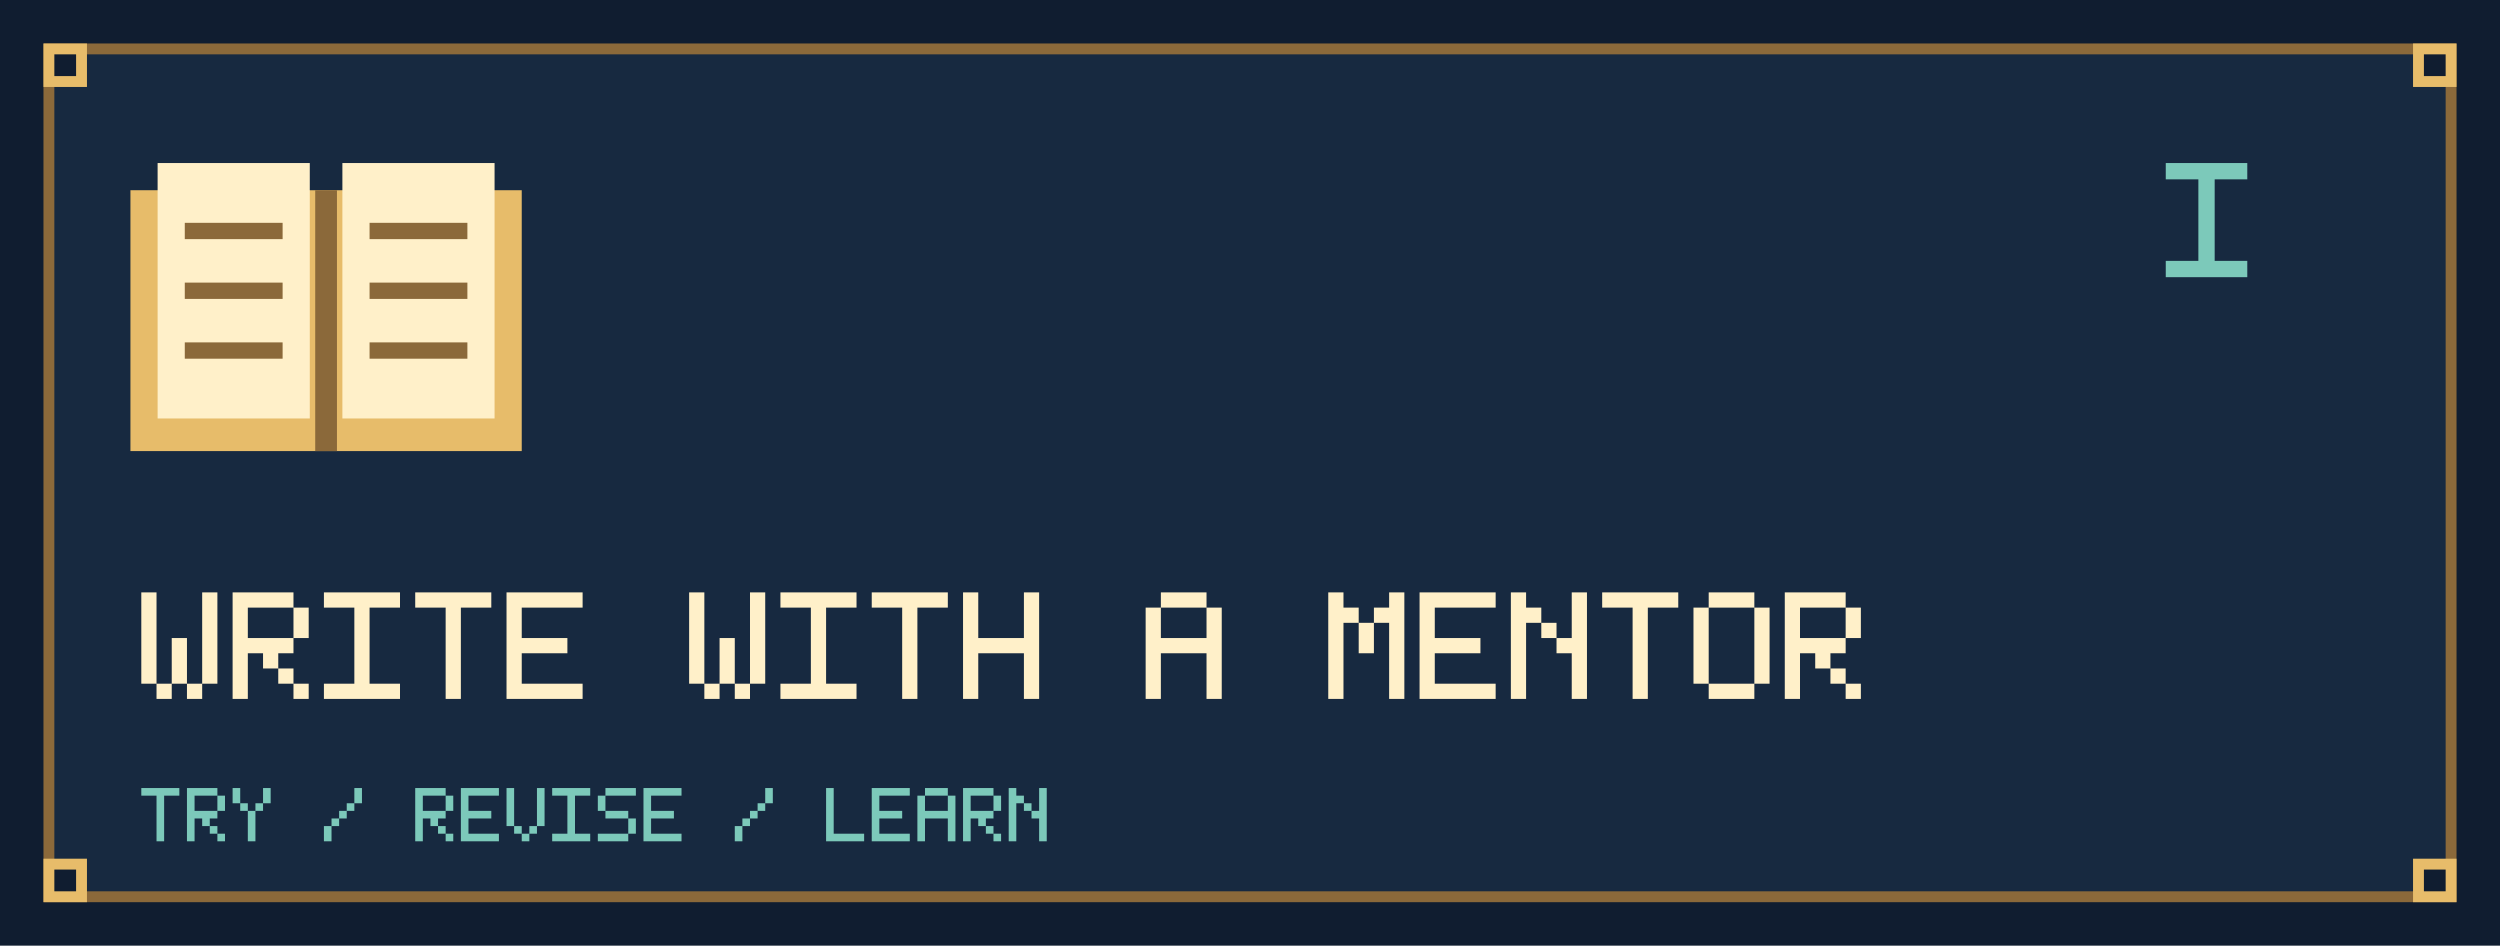
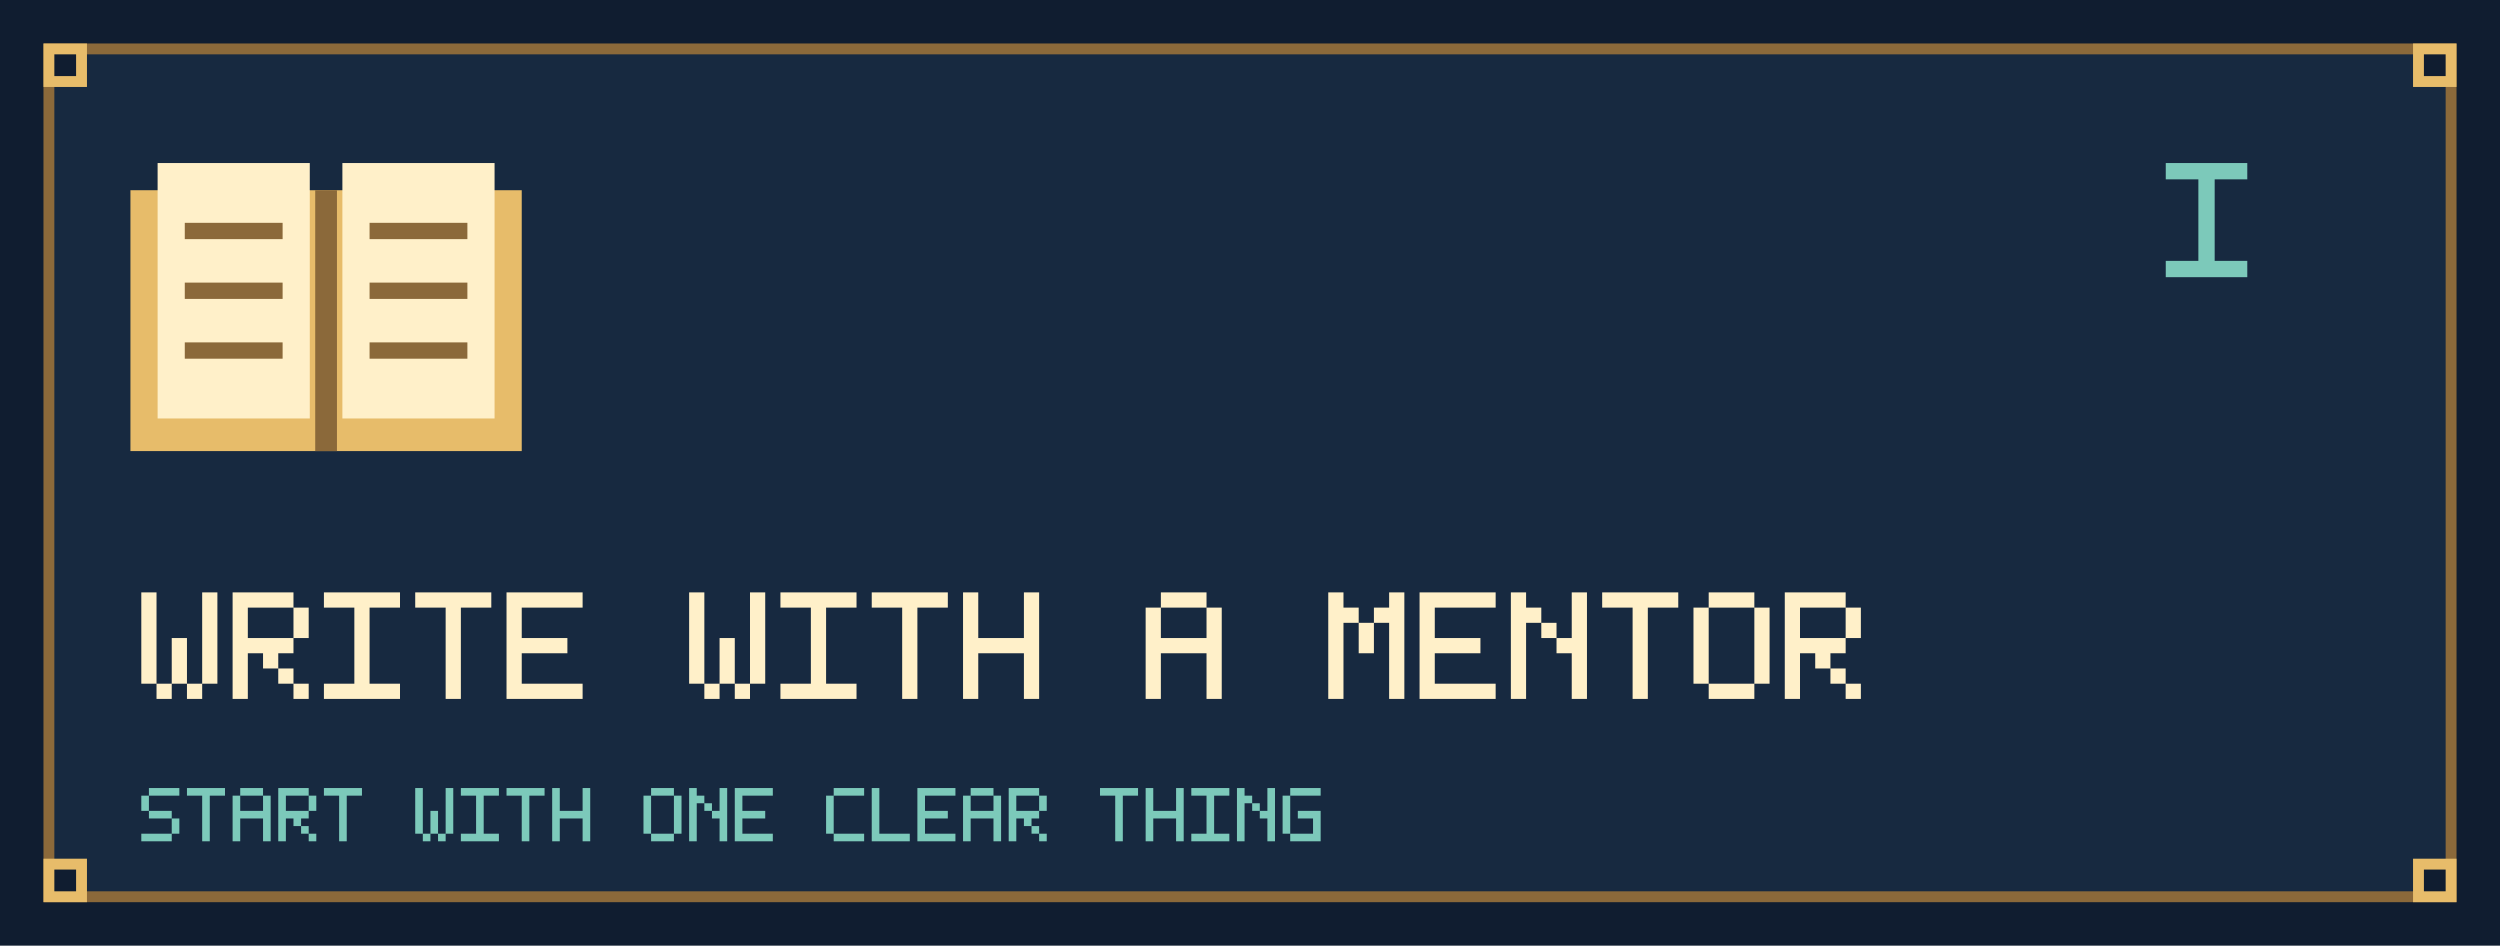
- <svg xmlns="http://www.w3.org/2000/svg" width="460" height="174" viewBox="0 0 460 174" role="img" aria-label="WRITE WITH A MENTOR. TRY / REVISE / LEARN. FROM ONE TASK TO A WHOLE PAPER">
+ <svg xmlns="http://www.w3.org/2000/svg" width="460" height="174" viewBox="0 0 460 174" role="img" aria-label="WRITE WITH A MENTOR. START WITH ONE CLEAR THING. CONTINUE AT YOUR OWN PACE">
  <rect x="0" y="0" width="460" height="174" fill="#101d30" />
  <rect x="8" y="8" width="444" height="158" fill="#8b693a" />
  <rect x="10" y="10" width="440" height="154" fill="#172940" />
  <rect x="8" y="8" width="8" height="8" fill="#e7bc6a" />
  <rect x="10" y="10" width="4" height="4" fill="#101d30" />
  <rect x="444" y="8" width="8" height="8" fill="#e7bc6a" />
  <rect x="446" y="10" width="4" height="4" fill="#101d30" />
  <rect x="8" y="158" width="8" height="8" fill="#e7bc6a" />
  <rect x="10" y="160" width="4" height="4" fill="#101d30" />
  <rect x="444" y="158" width="8" height="8" fill="#e7bc6a" />
  <rect x="446" y="160" width="4" height="4" fill="#101d30" />
  <g transform="translate(24 27)">
    <rect x="0" y="8" width="72" height="48" fill="#e7bc6a" />
    <rect x="5" y="3" width="28" height="47" fill="#fff0c9" />
    <rect x="39" y="3" width="28" height="47" fill="#fff0c9" />
    <rect x="34" y="8" width="4" height="48" fill="#8b693a" />
    <rect x="10" y="14" width="18" height="3" fill="#8b693a" />
    <rect x="44" y="14" width="18" height="3" fill="#8b693a" />
    <rect x="10" y="25" width="18" height="3" fill="#8b693a" />
    <rect x="44" y="25" width="18" height="3" fill="#8b693a" />
    <rect x="10" y="36" width="18" height="3" fill="#8b693a" />
    <rect x="44" y="36" width="18" height="3" fill="#8b693a" />
  </g>
  <path d="M398.5,30h3v3h-3zM401.5,30h3v3h-3zM404.5,30h3v3h-3zM407.5,30h3v3h-3zM410.5,30h3v3h-3zM404.5,33h3v3h-3zM404.5,36h3v3h-3zM404.5,39h3v3h-3zM404.5,42h3v3h-3zM404.5,45h3v3h-3zM398.5,48h3v3h-3zM401.5,48h3v3h-3zM404.5,48h3v3h-3zM407.5,48h3v3h-3zM410.5,48h3v3h-3z" fill="#7cc9ba" />
  <path d="M26,109h2.8v2.8h-2.8zM37.2,109h2.8v2.8h-2.8zM26,111.8h2.8v2.8h-2.8zM37.2,111.8h2.8v2.8h-2.8zM26,114.6h2.8v2.8h-2.8zM37.2,114.6h2.8v2.8h-2.8zM26,117.4h2.8v2.8h-2.8zM31.6,117.4h2.8v2.8h-2.8zM37.2,117.4h2.8v2.8h-2.8zM26,120.2h2.8v2.8h-2.8zM31.6,120.2h2.8v2.8h-2.8zM37.2,120.2h2.8v2.8h-2.8zM26,123h2.8v2.8h-2.8zM31.6,123h2.8v2.8h-2.8zM37.2,123h2.8v2.8h-2.8zM28.8,125.8h2.8v2.8h-2.8zM34.4,125.8h2.8v2.8h-2.8zM42.8,109h2.8v2.8h-2.8zM45.6,109h2.8v2.8h-2.8zM48.4,109h2.8v2.8h-2.8zM51.2,109h2.8v2.8h-2.8zM42.8,111.8h2.8v2.8h-2.8zM54,111.8h2.8v2.8h-2.8zM42.8,114.6h2.8v2.8h-2.8zM54,114.6h2.8v2.8h-2.8zM42.8,117.4h2.8v2.8h-2.8zM45.6,117.4h2.8v2.8h-2.8zM48.4,117.4h2.8v2.8h-2.8zM51.2,117.4h2.8v2.8h-2.8zM42.8,120.2h2.8v2.8h-2.8zM48.4,120.2h2.8v2.8h-2.8zM42.8,123h2.8v2.8h-2.8zM51.2,123h2.8v2.8h-2.8zM42.8,125.8h2.8v2.8h-2.8zM54,125.8h2.8v2.8h-2.8zM59.6,109h2.8v2.8h-2.8zM62.4,109h2.8v2.8h-2.8zM65.2,109h2.8v2.8h-2.8zM68,109h2.8v2.8h-2.8zM70.8,109h2.8v2.8h-2.8zM65.2,111.8h2.8v2.8h-2.8zM65.2,114.6h2.8v2.8h-2.8zM65.2,117.4h2.8v2.8h-2.8zM65.2,120.2h2.8v2.8h-2.8zM65.2,123h2.8v2.8h-2.8zM59.6,125.8h2.8v2.8h-2.8zM62.4,125.8h2.8v2.8h-2.8zM65.2,125.8h2.8v2.8h-2.8zM68,125.8h2.8v2.8h-2.8zM70.8,125.8h2.8v2.8h-2.8zM76.4,109h2.8v2.8h-2.8zM79.2,109h2.8v2.8h-2.8zM82,109h2.8v2.8h-2.8zM84.8,109h2.8v2.8h-2.8zM87.6,109h2.8v2.8h-2.8zM82,111.8h2.8v2.8h-2.8zM82,114.6h2.8v2.8h-2.8zM82,117.4h2.8v2.8h-2.8zM82,120.2h2.8v2.8h-2.8zM82,123h2.8v2.8h-2.8zM82,125.8h2.8v2.8h-2.8zM93.2,109h2.8v2.8h-2.8zM96,109h2.8v2.8h-2.8zM98.8,109h2.8v2.8h-2.8zM101.6,109h2.8v2.8h-2.8zM104.4,109h2.8v2.8h-2.8zM93.2,111.8h2.8v2.8h-2.8zM93.2,114.6h2.8v2.8h-2.8zM93.2,117.4h2.8v2.8h-2.8zM96,117.4h2.8v2.8h-2.8zM98.8,117.4h2.8v2.8h-2.8zM101.6,117.4h2.8v2.8h-2.8zM93.2,120.2h2.8v2.8h-2.8zM93.2,123h2.8v2.8h-2.8zM93.2,125.8h2.8v2.8h-2.8zM96,125.8h2.8v2.8h-2.8zM98.8,125.8h2.8v2.8h-2.8zM101.6,125.8h2.8v2.8h-2.8zM104.4,125.8h2.8v2.8h-2.8zM126.8,109h2.8v2.8h-2.8zM138,109h2.8v2.8h-2.8zM126.8,111.8h2.8v2.8h-2.8zM138,111.8h2.8v2.8h-2.8zM126.8,114.6h2.8v2.8h-2.8zM138,114.6h2.8v2.8h-2.8zM126.8,117.4h2.8v2.8h-2.8zM132.4,117.4h2.8v2.8h-2.8zM138,117.4h2.8v2.8h-2.8zM126.8,120.2h2.8v2.8h-2.8zM132.4,120.2h2.8v2.8h-2.8zM138,120.2h2.8v2.8h-2.8zM126.8,123h2.8v2.8h-2.8zM132.4,123h2.8v2.8h-2.8zM138,123h2.8v2.8h-2.8zM129.6,125.8h2.8v2.8h-2.8zM135.2,125.8h2.8v2.8h-2.8zM143.6,109h2.8v2.8h-2.8zM146.4,109h2.8v2.8h-2.8zM149.2,109h2.8v2.8h-2.8zM152,109h2.8v2.8h-2.8zM154.8,109h2.8v2.8h-2.8zM149.2,111.8h2.8v2.8h-2.8zM149.2,114.6h2.8v2.8h-2.8zM149.2,117.4h2.8v2.8h-2.8zM149.2,120.2h2.8v2.8h-2.8zM149.2,123h2.8v2.8h-2.8zM143.6,125.8h2.8v2.8h-2.8zM146.4,125.8h2.8v2.8h-2.8zM149.2,125.8h2.8v2.8h-2.8zM152,125.8h2.8v2.8h-2.8zM154.8,125.8h2.8v2.8h-2.8zM160.4,109h2.8v2.8h-2.8zM163.2,109h2.8v2.8h-2.8zM166,109h2.8v2.8h-2.8zM168.8,109h2.8v2.8h-2.8zM171.6,109h2.8v2.8h-2.8zM166,111.8h2.8v2.8h-2.8zM166,114.6h2.8v2.8h-2.8zM166,117.4h2.8v2.8h-2.8zM166,120.2h2.8v2.8h-2.8zM166,123h2.8v2.8h-2.8zM166,125.8h2.8v2.8h-2.8zM177.2,109h2.8v2.8h-2.8zM188.4,109h2.8v2.8h-2.8zM177.2,111.8h2.8v2.8h-2.8zM188.4,111.8h2.8v2.8h-2.8zM177.2,114.6h2.8v2.8h-2.8zM188.4,114.6h2.8v2.8h-2.8zM177.2,117.4h2.8v2.8h-2.8zM180,117.4h2.8v2.8h-2.8zM182.8,117.4h2.8v2.8h-2.8zM185.6,117.4h2.8v2.8h-2.8zM188.4,117.4h2.8v2.8h-2.8zM177.2,120.2h2.8v2.8h-2.8zM188.4,120.2h2.8v2.8h-2.8zM177.2,123h2.8v2.8h-2.8zM188.4,123h2.8v2.8h-2.8zM177.2,125.8h2.8v2.8h-2.8zM188.4,125.8h2.8v2.8h-2.8zM213.6,109h2.8v2.8h-2.8zM216.4,109h2.8v2.8h-2.8zM219.2,109h2.8v2.8h-2.8zM210.8,111.8h2.8v2.8h-2.8zM222,111.8h2.8v2.8h-2.8zM210.8,114.6h2.8v2.8h-2.8zM222,114.6h2.8v2.8h-2.8zM210.8,117.4h2.8v2.8h-2.8zM213.6,117.4h2.8v2.8h-2.8zM216.4,117.4h2.8v2.8h-2.8zM219.2,117.4h2.8v2.8h-2.8zM222,117.4h2.8v2.8h-2.8zM210.8,120.2h2.8v2.8h-2.8zM222,120.2h2.8v2.8h-2.8zM210.8,123h2.8v2.8h-2.8zM222,123h2.8v2.8h-2.8zM210.8,125.8h2.8v2.8h-2.8zM222,125.8h2.8v2.8h-2.8zM244.4,109h2.8v2.8h-2.8zM255.6,109h2.8v2.8h-2.8zM244.4,111.8h2.8v2.8h-2.8zM247.2,111.8h2.8v2.8h-2.8zM252.8,111.8h2.8v2.8h-2.8zM255.6,111.8h2.8v2.8h-2.8zM244.4,114.6h2.8v2.8h-2.8zM250,114.6h2.8v2.8h-2.8zM255.6,114.6h2.8v2.8h-2.8zM244.4,117.4h2.8v2.8h-2.8zM250,117.4h2.8v2.8h-2.8zM255.6,117.4h2.8v2.8h-2.8zM244.4,120.2h2.8v2.8h-2.8zM255.6,120.2h2.8v2.8h-2.8zM244.4,123h2.8v2.8h-2.8zM255.6,123h2.8v2.8h-2.8zM244.4,125.8h2.8v2.8h-2.8zM255.6,125.8h2.8v2.8h-2.8zM261.2,109h2.8v2.8h-2.8zM264,109h2.8v2.8h-2.8zM266.8,109h2.8v2.8h-2.8zM269.6,109h2.8v2.8h-2.8zM272.4,109h2.8v2.8h-2.8zM261.2,111.8h2.8v2.8h-2.8zM261.2,114.6h2.8v2.8h-2.8zM261.2,117.4h2.8v2.8h-2.8zM264,117.4h2.8v2.8h-2.8zM266.8,117.4h2.8v2.8h-2.8zM269.6,117.4h2.8v2.8h-2.8zM261.2,120.2h2.8v2.8h-2.8zM261.2,123h2.8v2.8h-2.8zM261.2,125.8h2.8v2.8h-2.8zM264,125.8h2.8v2.8h-2.8zM266.8,125.8h2.8v2.8h-2.8zM269.6,125.8h2.8v2.8h-2.8zM272.4,125.8h2.8v2.8h-2.8zM278,109h2.8v2.8h-2.8zM289.2,109h2.8v2.8h-2.8zM278,111.8h2.8v2.8h-2.8zM280.8,111.8h2.8v2.8h-2.8zM289.2,111.8h2.8v2.8h-2.8zM278,114.6h2.8v2.8h-2.8zM283.6,114.6h2.8v2.8h-2.8zM289.2,114.6h2.8v2.8h-2.8zM278,117.4h2.8v2.8h-2.8zM286.4,117.4h2.8v2.8h-2.8zM289.2,117.4h2.8v2.8h-2.8zM278,120.2h2.8v2.8h-2.8zM289.2,120.2h2.8v2.8h-2.8zM278,123h2.8v2.8h-2.8zM289.2,123h2.8v2.8h-2.8zM278,125.8h2.8v2.8h-2.8zM289.2,125.8h2.8v2.8h-2.8zM294.8,109h2.8v2.8h-2.8zM297.6,109h2.8v2.8h-2.8zM300.4,109h2.8v2.8h-2.8zM303.2,109h2.8v2.8h-2.8zM306,109h2.8v2.8h-2.8zM300.4,111.8h2.8v2.8h-2.8zM300.4,114.6h2.8v2.8h-2.8zM300.4,117.4h2.8v2.8h-2.8zM300.4,120.2h2.8v2.8h-2.8zM300.4,123h2.8v2.8h-2.8zM300.4,125.8h2.8v2.8h-2.8zM314.4,109h2.8v2.8h-2.8zM317.2,109h2.8v2.8h-2.8zM320,109h2.8v2.8h-2.8zM311.6,111.8h2.8v2.8h-2.8zM322.8,111.8h2.8v2.8h-2.8zM311.6,114.6h2.8v2.8h-2.8zM322.8,114.6h2.8v2.8h-2.8zM311.6,117.4h2.8v2.8h-2.8zM322.8,117.4h2.8v2.8h-2.8zM311.6,120.2h2.8v2.8h-2.8zM322.8,120.2h2.8v2.8h-2.8zM311.6,123h2.8v2.8h-2.8zM322.8,123h2.8v2.8h-2.8zM314.4,125.8h2.8v2.8h-2.8zM317.2,125.8h2.8v2.8h-2.8zM320,125.8h2.8v2.8h-2.8zM328.4,109h2.8v2.8h-2.8zM331.2,109h2.8v2.8h-2.8zM334,109h2.8v2.8h-2.8zM336.8,109h2.8v2.8h-2.8zM328.4,111.8h2.8v2.8h-2.8zM339.6,111.8h2.8v2.8h-2.8zM328.4,114.6h2.8v2.8h-2.8zM339.6,114.6h2.8v2.8h-2.8zM328.4,117.4h2.8v2.8h-2.8zM331.2,117.4h2.8v2.8h-2.8zM334,117.4h2.8v2.8h-2.8zM336.8,117.4h2.8v2.8h-2.8zM328.4,120.2h2.8v2.8h-2.8zM334,120.2h2.8v2.8h-2.8zM328.4,123h2.8v2.8h-2.8zM336.8,123h2.8v2.8h-2.8zM328.4,125.8h2.8v2.8h-2.8zM339.6,125.8h2.8v2.8h-2.8z" fill="#fff0c9" />
-   <path d="M26,145h1.4v1.4h-1.4zM27.4,145h1.4v1.4h-1.4zM28.8,145h1.4v1.4h-1.4zM30.2,145h1.4v1.4h-1.4zM31.6,145h1.4v1.4h-1.4zM28.8,146.4h1.4v1.4h-1.4zM28.8,147.8h1.4v1.4h-1.4zM28.8,149.2h1.4v1.4h-1.4zM28.8,150.6h1.4v1.4h-1.4zM28.8,152h1.4v1.4h-1.4zM28.8,153.4h1.4v1.4h-1.4zM34.4,145h1.4v1.4h-1.4zM35.8,145h1.4v1.4h-1.4zM37.2,145h1.4v1.4h-1.4zM38.6,145h1.4v1.4h-1.4zM34.4,146.4h1.4v1.4h-1.4zM40,146.4h1.4v1.4h-1.4zM34.4,147.8h1.4v1.4h-1.4zM40,147.8h1.4v1.4h-1.4zM34.4,149.2h1.4v1.4h-1.4zM35.8,149.2h1.4v1.4h-1.4zM37.2,149.2h1.4v1.4h-1.4zM38.6,149.2h1.4v1.4h-1.4zM34.4,150.6h1.4v1.4h-1.4zM37.2,150.6h1.4v1.4h-1.4zM34.4,152h1.4v1.4h-1.4zM38.6,152h1.4v1.4h-1.4zM34.4,153.4h1.4v1.4h-1.4zM40,153.4h1.4v1.4h-1.4zM42.8,145h1.4v1.4h-1.4zM48.4,145h1.4v1.4h-1.4zM42.8,146.4h1.4v1.4h-1.4zM48.4,146.4h1.4v1.4h-1.4zM44.2,147.8h1.4v1.4h-1.4zM47,147.8h1.4v1.4h-1.4zM45.6,149.2h1.4v1.4h-1.4zM45.6,150.6h1.4v1.4h-1.4zM45.6,152h1.4v1.4h-1.4zM45.6,153.4h1.4v1.4h-1.4zM65.2,145h1.4v1.4h-1.4zM65.2,146.4h1.4v1.4h-1.4zM63.8,147.8h1.4v1.4h-1.4zM62.4,149.2h1.4v1.4h-1.4zM61,150.6h1.4v1.4h-1.4zM59.6,152h1.4v1.4h-1.4zM59.6,153.4h1.4v1.4h-1.4zM76.4,145h1.4v1.4h-1.4zM77.8,145h1.4v1.4h-1.4zM79.2,145h1.4v1.4h-1.4zM80.6,145h1.4v1.4h-1.4zM76.4,146.4h1.4v1.4h-1.4zM82,146.4h1.4v1.4h-1.4zM76.4,147.8h1.4v1.4h-1.4zM82,147.8h1.4v1.4h-1.4zM76.4,149.2h1.4v1.4h-1.4zM77.8,149.2h1.4v1.4h-1.4zM79.2,149.2h1.4v1.4h-1.4zM80.6,149.2h1.4v1.4h-1.4zM76.4,150.6h1.4v1.4h-1.4zM79.2,150.6h1.4v1.4h-1.4zM76.4,152h1.4v1.4h-1.4zM80.6,152h1.4v1.4h-1.4zM76.4,153.4h1.4v1.4h-1.4zM82,153.4h1.4v1.4h-1.4zM84.8,145h1.4v1.4h-1.4zM86.2,145h1.4v1.4h-1.4zM87.6,145h1.4v1.4h-1.4zM89,145h1.4v1.4h-1.4zM90.4,145h1.4v1.4h-1.4zM84.8,146.4h1.4v1.4h-1.4zM84.8,147.8h1.4v1.4h-1.4zM84.8,149.2h1.4v1.4h-1.4zM86.2,149.2h1.4v1.4h-1.4zM87.6,149.2h1.4v1.4h-1.4zM89,149.2h1.4v1.4h-1.4zM84.8,150.6h1.4v1.4h-1.4zM84.8,152h1.4v1.4h-1.4zM84.8,153.4h1.4v1.4h-1.4zM86.2,153.4h1.4v1.4h-1.4zM87.6,153.4h1.4v1.4h-1.4zM89,153.4h1.4v1.4h-1.4zM90.4,153.4h1.4v1.4h-1.4zM93.2,145h1.4v1.4h-1.4zM98.8,145h1.4v1.4h-1.4zM93.2,146.4h1.4v1.4h-1.4zM98.8,146.4h1.4v1.4h-1.4zM93.2,147.8h1.4v1.4h-1.4zM98.8,147.8h1.4v1.4h-1.4zM93.2,149.2h1.4v1.4h-1.4zM98.8,149.2h1.4v1.4h-1.4zM93.2,150.6h1.4v1.4h-1.4zM98.8,150.6h1.4v1.4h-1.4zM94.6,152h1.4v1.4h-1.4zM97.4,152h1.4v1.4h-1.4zM96,153.4h1.4v1.4h-1.4zM101.6,145h1.4v1.4h-1.4zM103,145h1.4v1.4h-1.4zM104.4,145h1.4v1.4h-1.4zM105.8,145h1.4v1.4h-1.4zM107.2,145h1.4v1.4h-1.4zM104.4,146.4h1.4v1.4h-1.4zM104.4,147.8h1.4v1.4h-1.4zM104.4,149.2h1.4v1.4h-1.4zM104.4,150.6h1.4v1.4h-1.4zM104.4,152h1.4v1.4h-1.4zM101.6,153.4h1.4v1.4h-1.4zM103,153.4h1.4v1.4h-1.4zM104.4,153.4h1.4v1.4h-1.4zM105.8,153.4h1.4v1.4h-1.4zM107.2,153.4h1.4v1.4h-1.4zM111.4,145h1.4v1.4h-1.4zM112.8,145h1.4v1.4h-1.4zM114.2,145h1.4v1.4h-1.4zM115.6,145h1.4v1.4h-1.4zM110,146.4h1.4v1.4h-1.4zM110,147.8h1.4v1.4h-1.4zM111.4,149.2h1.4v1.4h-1.4zM112.8,149.2h1.4v1.4h-1.4zM114.2,149.2h1.4v1.4h-1.4zM115.6,150.6h1.4v1.4h-1.4zM115.6,152h1.4v1.4h-1.4zM110,153.4h1.4v1.4h-1.4zM111.4,153.4h1.4v1.4h-1.4zM112.8,153.4h1.4v1.4h-1.4zM114.2,153.4h1.4v1.4h-1.4zM118.4,145h1.4v1.4h-1.4zM119.8,145h1.4v1.4h-1.4zM121.2,145h1.4v1.4h-1.4zM122.6,145h1.4v1.4h-1.4zM124,145h1.4v1.4h-1.4zM118.4,146.4h1.4v1.4h-1.4zM118.4,147.8h1.4v1.4h-1.4zM118.4,149.2h1.4v1.4h-1.4zM119.8,149.2h1.4v1.4h-1.4zM121.2,149.2h1.4v1.4h-1.4zM122.6,149.2h1.4v1.4h-1.4zM118.4,150.6h1.4v1.4h-1.4zM118.4,152h1.4v1.4h-1.4zM118.4,153.4h1.4v1.4h-1.4zM119.8,153.4h1.4v1.4h-1.4zM121.2,153.4h1.4v1.4h-1.4zM122.6,153.4h1.4v1.4h-1.4zM124,153.4h1.4v1.4h-1.4zM140.8,145h1.4v1.4h-1.4zM140.8,146.4h1.4v1.4h-1.4zM139.4,147.8h1.4v1.4h-1.4zM138,149.2h1.4v1.4h-1.4zM136.6,150.6h1.4v1.4h-1.4zM135.2,152h1.4v1.4h-1.4zM135.2,153.4h1.4v1.4h-1.4zM152,145h1.4v1.4h-1.4zM152,146.4h1.4v1.4h-1.4zM152,147.8h1.4v1.4h-1.4zM152,149.2h1.4v1.4h-1.4zM152,150.6h1.4v1.4h-1.4zM152,152h1.4v1.4h-1.4zM152,153.4h1.4v1.4h-1.4zM153.4,153.4h1.4v1.4h-1.4zM154.8,153.4h1.4v1.4h-1.4zM156.2,153.4h1.4v1.4h-1.4zM157.6,153.4h1.4v1.4h-1.4zM160.4,145h1.4v1.4h-1.4zM161.8,145h1.4v1.4h-1.4zM163.2,145h1.4v1.4h-1.4zM164.6,145h1.4v1.4h-1.4zM166,145h1.4v1.4h-1.4zM160.4,146.4h1.4v1.4h-1.4zM160.4,147.8h1.4v1.4h-1.4zM160.4,149.2h1.4v1.4h-1.4zM161.8,149.2h1.4v1.4h-1.4zM163.2,149.2h1.4v1.4h-1.4zM164.6,149.2h1.4v1.4h-1.4zM160.4,150.6h1.4v1.4h-1.4zM160.4,152h1.4v1.4h-1.4zM160.4,153.4h1.4v1.4h-1.4zM161.8,153.4h1.4v1.4h-1.4zM163.2,153.4h1.4v1.4h-1.4zM164.6,153.4h1.4v1.4h-1.4zM166,153.4h1.4v1.4h-1.4zM170.2,145h1.4v1.4h-1.4zM171.6,145h1.4v1.4h-1.4zM173,145h1.4v1.4h-1.4zM168.8,146.4h1.4v1.4h-1.4zM174.4,146.4h1.4v1.4h-1.4zM168.8,147.8h1.4v1.4h-1.4zM174.4,147.8h1.4v1.4h-1.4zM168.8,149.2h1.4v1.4h-1.4zM170.2,149.2h1.4v1.4h-1.4zM171.6,149.2h1.4v1.4h-1.4zM173,149.2h1.4v1.4h-1.4zM174.4,149.2h1.4v1.4h-1.4zM168.8,150.6h1.4v1.4h-1.4zM174.4,150.6h1.4v1.4h-1.4zM168.8,152h1.4v1.4h-1.4zM174.4,152h1.4v1.4h-1.4zM168.8,153.4h1.4v1.4h-1.4zM174.4,153.4h1.4v1.4h-1.4zM177.2,145h1.4v1.4h-1.4zM178.6,145h1.4v1.4h-1.4zM180,145h1.4v1.4h-1.4zM181.4,145h1.4v1.4h-1.4zM177.2,146.4h1.4v1.4h-1.4zM182.8,146.4h1.4v1.4h-1.4zM177.2,147.8h1.4v1.4h-1.4zM182.8,147.8h1.4v1.4h-1.4zM177.2,149.2h1.4v1.4h-1.4zM178.6,149.2h1.4v1.4h-1.4zM180,149.2h1.4v1.4h-1.4zM181.4,149.2h1.4v1.4h-1.4zM177.2,150.6h1.4v1.4h-1.4zM180,150.6h1.4v1.4h-1.4zM177.2,152h1.4v1.4h-1.4zM181.4,152h1.4v1.4h-1.4zM177.2,153.4h1.4v1.4h-1.4zM182.8,153.4h1.4v1.4h-1.4zM185.6,145h1.4v1.4h-1.4zM191.2,145h1.4v1.4h-1.4zM185.6,146.4h1.4v1.4h-1.4zM187,146.4h1.4v1.4h-1.4zM191.2,146.4h1.4v1.4h-1.4zM185.6,147.8h1.4v1.4h-1.4zM188.4,147.8h1.4v1.4h-1.4zM191.2,147.8h1.4v1.4h-1.4zM185.6,149.2h1.4v1.4h-1.4zM189.8,149.2h1.4v1.4h-1.4zM191.2,149.2h1.4v1.4h-1.4zM185.6,150.6h1.4v1.4h-1.4zM191.2,150.6h1.4v1.4h-1.4zM185.6,152h1.4v1.4h-1.4zM191.2,152h1.4v1.4h-1.4zM185.6,153.4h1.4v1.4h-1.4zM191.2,153.4h1.4v1.4h-1.4z" fill="#7cc9ba" />
+   <path d="M27.4,145h1.4v1.4h-1.4zM28.8,145h1.4v1.4h-1.4zM30.2,145h1.4v1.4h-1.4zM31.6,145h1.4v1.4h-1.4zM26,146.4h1.4v1.4h-1.4zM26,147.8h1.4v1.4h-1.4zM27.4,149.2h1.4v1.4h-1.4zM28.8,149.2h1.4v1.4h-1.4zM30.2,149.2h1.4v1.4h-1.4zM31.6,150.6h1.4v1.4h-1.4zM31.6,152h1.4v1.4h-1.4zM26,153.4h1.4v1.4h-1.4zM27.4,153.4h1.4v1.4h-1.4zM28.8,153.4h1.4v1.4h-1.4zM30.2,153.4h1.4v1.4h-1.4zM34.4,145h1.4v1.4h-1.4zM35.8,145h1.4v1.4h-1.4zM37.2,145h1.4v1.4h-1.4zM38.6,145h1.4v1.4h-1.4zM40,145h1.4v1.4h-1.4zM37.2,146.4h1.4v1.4h-1.4zM37.2,147.8h1.4v1.4h-1.4zM37.2,149.2h1.4v1.4h-1.4zM37.2,150.6h1.4v1.4h-1.4zM37.2,152h1.4v1.4h-1.4zM37.2,153.4h1.4v1.4h-1.4zM44.2,145h1.4v1.4h-1.4zM45.6,145h1.4v1.4h-1.4zM47,145h1.4v1.4h-1.4zM42.8,146.4h1.4v1.4h-1.4zM48.4,146.4h1.4v1.4h-1.4zM42.8,147.8h1.4v1.4h-1.4zM48.4,147.8h1.4v1.4h-1.4zM42.8,149.2h1.4v1.4h-1.4zM44.2,149.2h1.4v1.4h-1.4zM45.6,149.2h1.4v1.4h-1.4zM47,149.2h1.4v1.4h-1.4zM48.4,149.2h1.4v1.4h-1.4zM42.8,150.6h1.4v1.4h-1.4zM48.4,150.6h1.4v1.4h-1.4zM42.8,152h1.4v1.4h-1.4zM48.4,152h1.4v1.4h-1.4zM42.8,153.4h1.4v1.4h-1.4zM48.4,153.4h1.4v1.4h-1.4zM51.2,145h1.4v1.4h-1.4zM52.6,145h1.4v1.4h-1.4zM54,145h1.4v1.4h-1.4zM55.4,145h1.4v1.4h-1.4zM51.2,146.4h1.4v1.4h-1.4zM56.8,146.4h1.4v1.4h-1.4zM51.2,147.8h1.4v1.4h-1.4zM56.8,147.8h1.4v1.4h-1.4zM51.2,149.2h1.4v1.4h-1.4zM52.6,149.2h1.4v1.4h-1.4zM54,149.2h1.4v1.4h-1.4zM55.4,149.2h1.4v1.4h-1.4zM51.2,150.6h1.4v1.4h-1.4zM54,150.6h1.4v1.4h-1.4zM51.2,152h1.4v1.4h-1.4zM55.4,152h1.4v1.4h-1.4zM51.2,153.4h1.4v1.4h-1.4zM56.8,153.4h1.4v1.4h-1.4zM59.6,145h1.4v1.4h-1.4zM61,145h1.4v1.4h-1.4zM62.4,145h1.4v1.4h-1.4zM63.8,145h1.4v1.4h-1.4zM65.2,145h1.4v1.4h-1.4zM62.4,146.4h1.4v1.4h-1.4zM62.4,147.8h1.4v1.4h-1.4zM62.4,149.2h1.4v1.4h-1.4zM62.4,150.6h1.4v1.4h-1.4zM62.4,152h1.4v1.4h-1.4zM62.4,153.4h1.4v1.4h-1.4zM76.4,145h1.4v1.4h-1.4zM82,145h1.4v1.4h-1.4zM76.4,146.4h1.4v1.4h-1.4zM82,146.4h1.4v1.4h-1.4zM76.4,147.8h1.4v1.4h-1.4zM82,147.8h1.4v1.4h-1.4zM76.4,149.2h1.4v1.4h-1.4zM79.2,149.2h1.4v1.4h-1.4zM82,149.2h1.4v1.4h-1.4zM76.4,150.6h1.4v1.4h-1.4zM79.2,150.6h1.4v1.4h-1.4zM82,150.6h1.4v1.4h-1.4zM76.4,152h1.4v1.4h-1.4zM79.2,152h1.4v1.4h-1.4zM82,152h1.4v1.4h-1.4zM77.8,153.4h1.4v1.4h-1.4zM80.6,153.4h1.4v1.4h-1.4zM84.8,145h1.4v1.4h-1.4zM86.2,145h1.4v1.4h-1.4zM87.6,145h1.4v1.4h-1.4zM89,145h1.4v1.4h-1.4zM90.4,145h1.4v1.4h-1.4zM87.6,146.4h1.4v1.4h-1.4zM87.6,147.8h1.4v1.4h-1.4zM87.6,149.2h1.4v1.4h-1.4zM87.6,150.6h1.4v1.4h-1.4zM87.6,152h1.4v1.4h-1.4zM84.8,153.4h1.4v1.4h-1.4zM86.2,153.4h1.4v1.4h-1.4zM87.6,153.4h1.4v1.4h-1.4zM89,153.4h1.4v1.4h-1.4zM90.4,153.4h1.4v1.4h-1.4zM93.2,145h1.4v1.4h-1.4zM94.6,145h1.4v1.4h-1.4zM96,145h1.4v1.4h-1.4zM97.4,145h1.4v1.4h-1.4zM98.8,145h1.4v1.4h-1.4zM96,146.4h1.4v1.4h-1.4zM96,147.8h1.4v1.4h-1.4zM96,149.2h1.4v1.4h-1.4zM96,150.6h1.4v1.4h-1.4zM96,152h1.4v1.4h-1.4zM96,153.4h1.4v1.4h-1.4zM101.6,145h1.4v1.4h-1.4zM107.2,145h1.4v1.4h-1.4zM101.6,146.4h1.4v1.4h-1.4zM107.2,146.4h1.4v1.4h-1.4zM101.6,147.8h1.4v1.4h-1.4zM107.2,147.8h1.4v1.4h-1.4zM101.6,149.2h1.4v1.4h-1.4zM103,149.2h1.4v1.4h-1.4zM104.4,149.2h1.4v1.4h-1.4zM105.8,149.2h1.4v1.4h-1.4zM107.2,149.2h1.4v1.4h-1.4zM101.6,150.6h1.4v1.4h-1.4zM107.2,150.6h1.4v1.4h-1.4zM101.6,152h1.4v1.4h-1.4zM107.2,152h1.4v1.4h-1.4zM101.6,153.4h1.4v1.4h-1.4zM107.2,153.4h1.4v1.4h-1.4zM119.8,145h1.4v1.4h-1.4zM121.2,145h1.4v1.4h-1.4zM122.6,145h1.4v1.4h-1.4zM118.4,146.4h1.4v1.4h-1.4zM124,146.4h1.4v1.4h-1.4zM118.4,147.8h1.4v1.4h-1.4zM124,147.8h1.4v1.4h-1.4zM118.4,149.2h1.4v1.4h-1.4zM124,149.2h1.4v1.4h-1.4zM118.4,150.6h1.4v1.4h-1.4zM124,150.6h1.4v1.4h-1.4zM118.4,152h1.4v1.4h-1.4zM124,152h1.4v1.4h-1.4zM119.8,153.4h1.4v1.4h-1.4zM121.2,153.4h1.4v1.4h-1.4zM122.6,153.4h1.4v1.4h-1.4zM126.8,145h1.4v1.4h-1.4zM132.4,145h1.4v1.4h-1.4zM126.8,146.4h1.4v1.4h-1.4zM128.2,146.4h1.4v1.4h-1.4zM132.4,146.4h1.4v1.4h-1.4zM126.8,147.8h1.4v1.4h-1.4zM129.6,147.8h1.4v1.4h-1.4zM132.4,147.8h1.4v1.4h-1.4zM126.8,149.2h1.4v1.4h-1.4zM131,149.2h1.4v1.4h-1.4zM132.4,149.2h1.4v1.4h-1.4zM126.8,150.6h1.4v1.4h-1.4zM132.4,150.6h1.4v1.4h-1.4zM126.8,152h1.4v1.4h-1.4zM132.4,152h1.4v1.4h-1.4zM126.8,153.4h1.4v1.4h-1.4zM132.4,153.4h1.4v1.4h-1.4zM135.2,145h1.4v1.4h-1.4zM136.6,145h1.4v1.4h-1.4zM138,145h1.4v1.4h-1.4zM139.4,145h1.4v1.4h-1.4zM140.8,145h1.4v1.4h-1.4zM135.2,146.4h1.4v1.4h-1.4zM135.2,147.8h1.4v1.4h-1.4zM135.2,149.2h1.4v1.4h-1.4zM136.6,149.2h1.4v1.4h-1.4zM138,149.2h1.4v1.4h-1.4zM139.4,149.2h1.4v1.4h-1.4zM135.2,150.6h1.4v1.4h-1.4zM135.2,152h1.4v1.4h-1.4zM135.2,153.4h1.4v1.4h-1.4zM136.6,153.4h1.4v1.4h-1.4zM138,153.4h1.4v1.4h-1.4zM139.4,153.4h1.4v1.4h-1.4zM140.8,153.4h1.4v1.4h-1.4zM153.4,145h1.4v1.4h-1.4zM154.8,145h1.4v1.4h-1.4zM156.2,145h1.4v1.4h-1.4zM157.6,145h1.4v1.4h-1.4zM152,146.4h1.4v1.4h-1.4zM152,147.8h1.4v1.4h-1.4zM152,149.2h1.4v1.4h-1.4zM152,150.6h1.4v1.4h-1.4zM152,152h1.4v1.4h-1.4zM153.4,153.4h1.4v1.4h-1.4zM154.8,153.4h1.4v1.4h-1.4zM156.2,153.4h1.4v1.4h-1.4zM157.6,153.4h1.4v1.4h-1.4zM160.4,145h1.4v1.4h-1.4zM160.4,146.4h1.4v1.4h-1.4zM160.4,147.8h1.4v1.4h-1.4zM160.4,149.2h1.4v1.4h-1.4zM160.4,150.6h1.4v1.4h-1.4zM160.4,152h1.4v1.4h-1.4zM160.4,153.4h1.4v1.4h-1.4zM161.8,153.4h1.4v1.4h-1.4zM163.2,153.4h1.4v1.4h-1.4zM164.6,153.4h1.4v1.4h-1.4zM166,153.4h1.4v1.4h-1.4zM168.8,145h1.4v1.4h-1.4zM170.2,145h1.4v1.4h-1.4zM171.6,145h1.4v1.4h-1.4zM173,145h1.4v1.4h-1.4zM174.4,145h1.4v1.4h-1.4zM168.8,146.4h1.4v1.4h-1.4zM168.8,147.8h1.4v1.4h-1.4zM168.8,149.2h1.4v1.4h-1.4zM170.2,149.2h1.4v1.4h-1.4zM171.6,149.2h1.4v1.4h-1.4zM173,149.2h1.4v1.4h-1.4zM168.8,150.6h1.4v1.4h-1.4zM168.8,152h1.4v1.4h-1.4zM168.8,153.4h1.4v1.4h-1.4zM170.2,153.4h1.4v1.4h-1.4zM171.6,153.4h1.4v1.4h-1.4zM173,153.4h1.4v1.4h-1.4zM174.4,153.4h1.4v1.4h-1.4zM178.6,145h1.4v1.4h-1.4zM180,145h1.4v1.4h-1.4zM181.4,145h1.4v1.4h-1.4zM177.2,146.4h1.4v1.4h-1.4zM182.8,146.4h1.4v1.4h-1.4zM177.2,147.8h1.4v1.4h-1.4zM182.8,147.8h1.4v1.4h-1.4zM177.2,149.2h1.4v1.4h-1.4zM178.6,149.2h1.4v1.4h-1.4zM180,149.2h1.4v1.4h-1.4zM181.4,149.2h1.4v1.4h-1.4zM182.8,149.2h1.4v1.4h-1.4zM177.2,150.6h1.4v1.4h-1.4zM182.8,150.6h1.4v1.4h-1.4zM177.2,152h1.4v1.4h-1.4zM182.8,152h1.4v1.4h-1.4zM177.2,153.4h1.4v1.4h-1.4zM182.8,153.4h1.4v1.4h-1.4zM185.6,145h1.4v1.4h-1.4zM187,145h1.4v1.4h-1.4zM188.4,145h1.4v1.4h-1.4zM189.8,145h1.4v1.4h-1.4zM185.6,146.4h1.4v1.4h-1.4zM191.2,146.4h1.4v1.4h-1.4zM185.6,147.8h1.4v1.4h-1.4zM191.2,147.8h1.4v1.4h-1.4zM185.6,149.2h1.4v1.4h-1.4zM187,149.2h1.4v1.4h-1.4zM188.4,149.2h1.4v1.4h-1.4zM189.8,149.2h1.4v1.4h-1.4zM185.6,150.6h1.4v1.4h-1.4zM188.4,150.6h1.4v1.4h-1.4zM185.6,152h1.4v1.4h-1.4zM189.8,152h1.4v1.4h-1.4zM185.6,153.4h1.4v1.4h-1.4zM191.2,153.4h1.4v1.4h-1.4zM202.4,145h1.4v1.4h-1.4zM203.8,145h1.4v1.4h-1.4zM205.2,145h1.4v1.4h-1.4zM206.6,145h1.4v1.4h-1.4zM208,145h1.4v1.4h-1.4zM205.2,146.4h1.4v1.4h-1.4zM205.2,147.8h1.4v1.4h-1.4zM205.2,149.2h1.4v1.4h-1.4zM205.2,150.6h1.4v1.4h-1.4zM205.2,152h1.4v1.4h-1.4zM205.2,153.4h1.4v1.4h-1.4zM210.8,145h1.4v1.4h-1.4zM216.4,145h1.4v1.4h-1.4zM210.8,146.4h1.4v1.4h-1.4zM216.4,146.4h1.4v1.4h-1.4zM210.8,147.8h1.4v1.4h-1.4zM216.4,147.8h1.4v1.4h-1.4zM210.8,149.2h1.4v1.4h-1.4zM212.2,149.2h1.4v1.4h-1.4zM213.6,149.2h1.4v1.4h-1.4zM215,149.2h1.4v1.4h-1.4zM216.4,149.2h1.4v1.4h-1.4zM210.8,150.6h1.4v1.4h-1.4zM216.4,150.6h1.4v1.4h-1.4zM210.8,152h1.4v1.4h-1.4zM216.4,152h1.4v1.4h-1.4zM210.8,153.4h1.4v1.4h-1.4zM216.4,153.4h1.4v1.4h-1.4zM219.2,145h1.4v1.4h-1.4zM220.6,145h1.4v1.4h-1.4zM222,145h1.4v1.4h-1.4zM223.4,145h1.4v1.4h-1.4zM224.8,145h1.4v1.4h-1.4zM222,146.4h1.4v1.4h-1.4zM222,147.8h1.4v1.4h-1.4zM222,149.2h1.4v1.4h-1.4zM222,150.6h1.4v1.4h-1.4zM222,152h1.4v1.4h-1.4zM219.2,153.4h1.4v1.4h-1.4zM220.6,153.4h1.4v1.4h-1.4zM222,153.4h1.4v1.4h-1.4zM223.4,153.4h1.4v1.4h-1.4zM224.8,153.4h1.4v1.4h-1.4zM227.6,145h1.4v1.4h-1.4zM233.2,145h1.4v1.4h-1.4zM227.6,146.4h1.4v1.4h-1.4zM229,146.4h1.4v1.4h-1.4zM233.2,146.4h1.4v1.4h-1.4zM227.6,147.8h1.4v1.4h-1.4zM230.4,147.8h1.4v1.4h-1.4zM233.2,147.8h1.4v1.4h-1.4zM227.6,149.2h1.4v1.4h-1.4zM231.8,149.2h1.4v1.4h-1.4zM233.2,149.2h1.4v1.4h-1.4zM227.6,150.6h1.4v1.4h-1.4zM233.2,150.6h1.4v1.4h-1.4zM227.6,152h1.4v1.4h-1.4zM233.2,152h1.4v1.4h-1.4zM227.6,153.4h1.4v1.4h-1.4zM233.2,153.4h1.4v1.4h-1.4zM237.4,145h1.4v1.4h-1.4zM238.8,145h1.4v1.4h-1.4zM240.2,145h1.4v1.4h-1.4zM241.6,145h1.4v1.4h-1.4zM236,146.4h1.4v1.4h-1.4zM236,147.8h1.4v1.4h-1.4zM236,149.2h1.4v1.4h-1.4zM238.8,149.2h1.4v1.4h-1.4zM240.2,149.2h1.4v1.4h-1.4zM241.6,149.2h1.4v1.4h-1.4zM236,150.6h1.4v1.4h-1.4zM241.6,150.6h1.4v1.4h-1.4zM236,152h1.4v1.4h-1.4zM241.6,152h1.4v1.4h-1.4zM237.4,153.4h1.4v1.4h-1.4zM238.8,153.4h1.4v1.4h-1.4zM240.2,153.4h1.4v1.4h-1.4zM241.6,153.4h1.4v1.4h-1.4z" fill="#7cc9ba" />
</svg>
